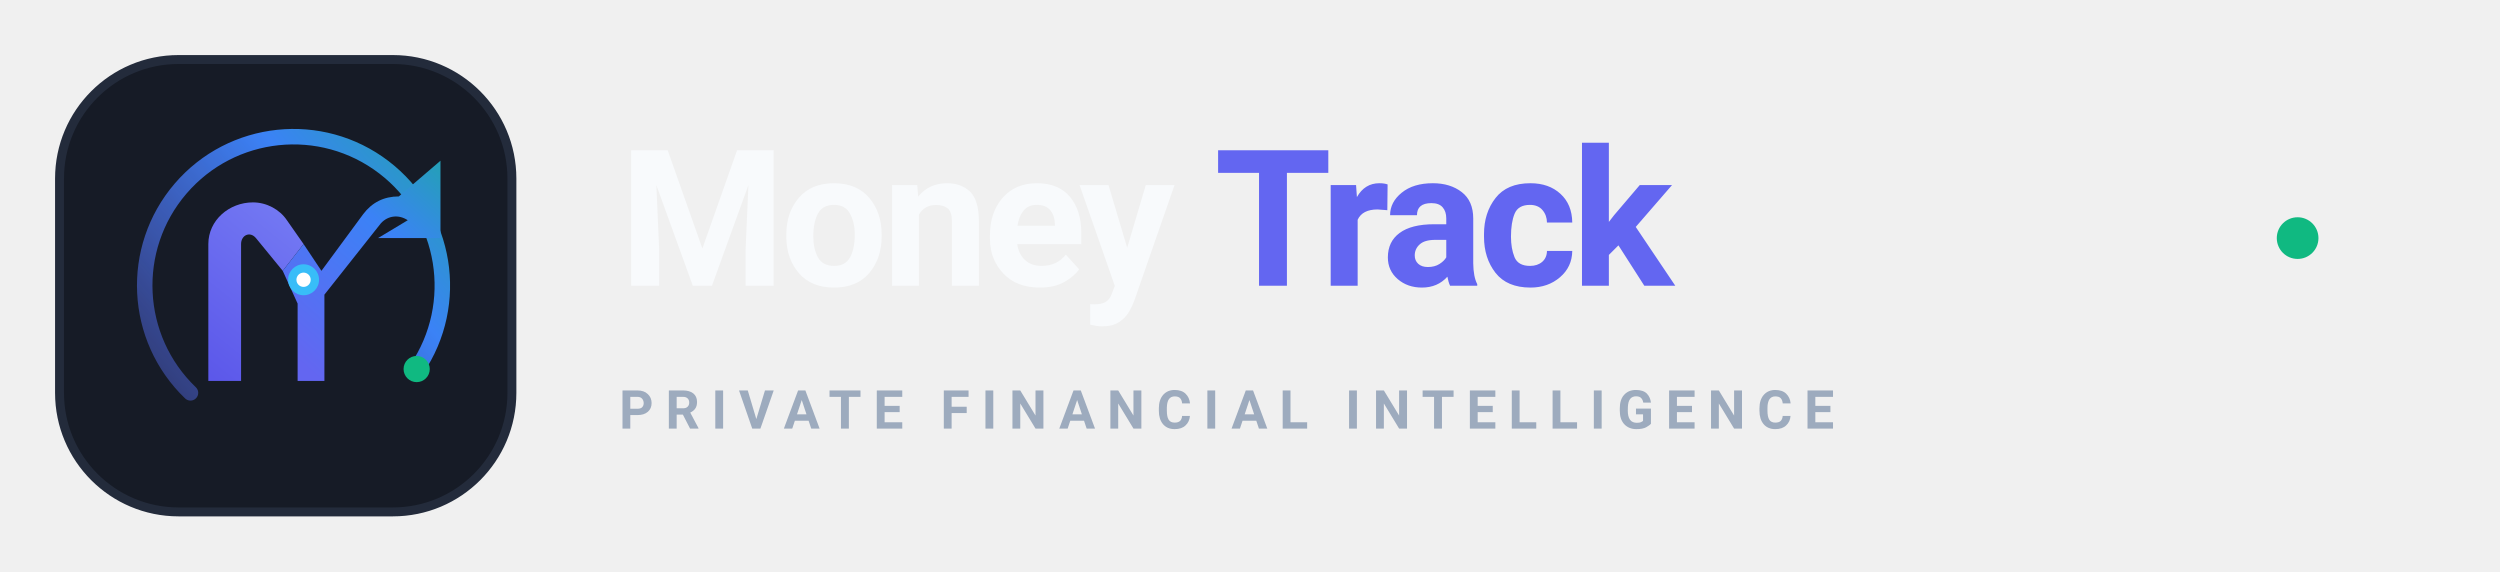
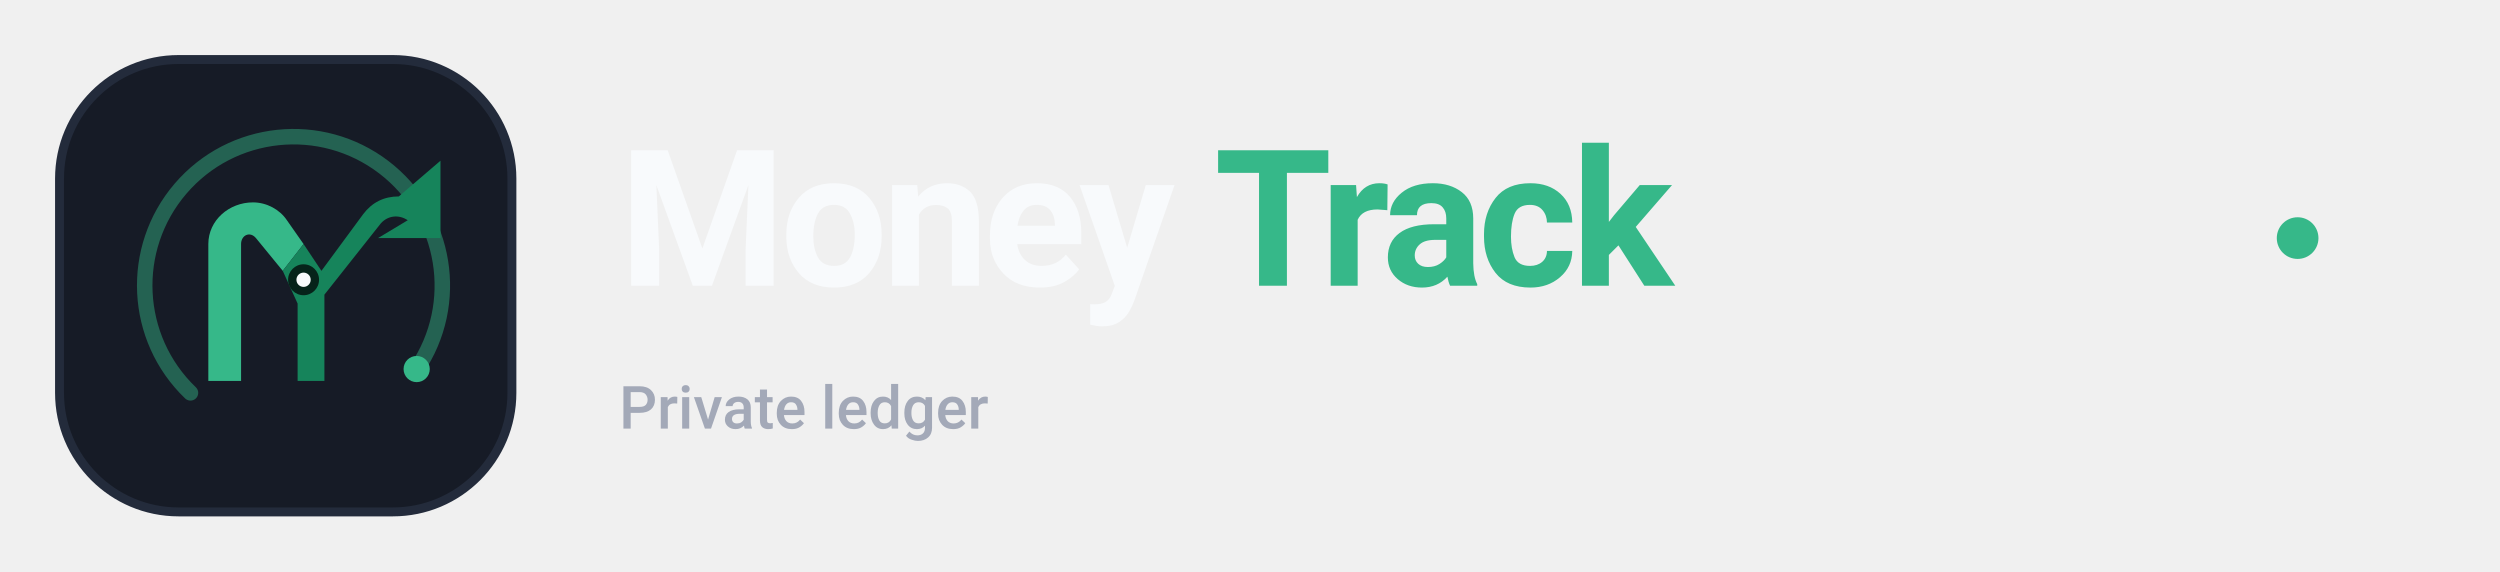
<svg xmlns="http://www.w3.org/2000/svg" viewBox="0 0 420 96" width="420" height="96" fill="none" aria-label="MoneyTrack Logo Dark">
-   <defs>
-     <linearGradient id="logoLeftGradDark" x1="20" y1="70" x2="60" y2="20" gradientUnits="userSpaceOnUse">
-       <stop offset="0%" stop-color="#4F46E5" />
-       <stop offset="100%" stop-color="#818CF8" />
-     </linearGradient>
-     <linearGradient id="logoRightGradDark" x1="45" y1="55" x2="80" y2="15" gradientUnits="userSpaceOnUse">
-       <stop offset="0%" stop-color="#6366F1" />
-       <stop offset="50%" stop-color="#3B82F6" />
-       <stop offset="100%" stop-color="#10B981" />
-     </linearGradient>
-     <linearGradient id="logoOrbitDark" x1="15" y1="75" x2="85" y2="15" gradientUnits="userSpaceOnUse">
-       <stop offset="0%" stop-color="#6366F1" stop-opacity="0.2" />
-       <stop offset="60%" stop-color="#3B82F6" />
-       <stop offset="100%" stop-color="#10B981" />
-     </linearGradient>
-     <linearGradient id="logoTrackTextGrad" x1="210" y1="35" x2="330" y2="35" gradientUnits="userSpaceOnUse">
-       <stop offset="0%" stop-color="#6366F1" />
-       <stop offset="100%" stop-color="#818CF8" />
-     </linearGradient>
-   </defs>
  <g transform="translate(10, 10)">
    <rect width="76" height="76" rx="20" fill="#161B26" stroke="#232B3B" stroke-width="1.5" />
-     <path d="M 22 56 A 25 25 0 1 1 60 52" stroke="url(#logoOrbitDark)" stroke-width="2.6" stroke-linecap="round" />
-     <circle cx="60" cy="52" r="2.2" fill="#10B981" />
-     <path d="M 25 54 V 31 C 25 27 28.5 24 32.5 24 C 34.8 24 37 25.2 38.2 27 L 41 31 L 37.5 35.5 L 33 30 C 32 28.8 30.5 29.5 30.5 31 V 54 Z" fill="url(#logoLeftGradDark)" />
-     <path d="M 37.5 35.5 L 41 31 L 44 35.5 L 51 26 C 52.5 24 54.5 23 57 23 L 64 17 V 30 L 53.5 30 L 58.5 27 C 57 26 55.2 26.2 54 27.5 L 44.5 39.5 V 54 H 40 V 41 Z" fill="url(#logoRightGradDark)" />
-     <circle cx="41" cy="37" r="2.6" fill="#38BDF8" />
-     <circle cx="41" cy="37" r="1.2" fill="#FFFFFF" />
+     <path d="M 22 56 A 25 25 0 1 1 60 52" stroke="#36B889" stroke-opacity="0.45" stroke-width="2.6" stroke-linecap="round" />
+     <circle cx="60" cy="52" r="2.2" fill="#36B889" />
+     <path d="M 25 54 V 31 C 25 27 28.5 24 32.5 24 C 34.8 24 37 25.2 38.2 27 L 41 31 L 37.5 35.5 L 33 30 C 32 28.8 30.5 29.5 30.5 31 V 54 Z" fill="#36B889" />
+     <path d="M 37.5 35.5 L 41 31 L 44 35.5 L 51 26 C 52.5 24 54.5 23 57 23 L 64 17 V 30 L 53.5 30 L 58.5 27 C 57 26 55.2 26.2 54 27.5 L 44.5 39.5 V 54 H 40 V 41 Z" fill="#16845B" />
+     <circle cx="41" cy="37" r="2.6" fill="#06231A" />
+     <circle cx="41" cy="37" r="1.2" fill="#F8FAFC" />
  </g>
  <g transform="translate(104, 48)">
    <text font-family="'Plus Jakarta Sans', -apple-system, BlinkMacSystemFont, 'Segoe UI', Roboto, sans-serif" font-weight="700" font-size="32" letter-spacing="-0.03em" fill="#F8FAFC">Money</text>
-     <text x="100" font-family="'Plus Jakarta Sans', -apple-system, BlinkMacSystemFont, 'Segoe UI', Roboto, sans-serif" font-weight="700" font-size="32" letter-spacing="-0.03em" fill="url(#logoTrackTextGrad)">Track</text>
-     <text y="24" font-family="'Plus Jakarta Sans', -apple-system, BlinkMacSystemFont, 'Segoe UI', Roboto, sans-serif" font-weight="600" font-size="9" letter-spacing="0.22em" fill="#94A3B8" opacity="0.9">PRIVATE FINANCIAL INTELLIGENCE</text>
-     <circle cx="282" cy="-8" r="3.5" fill="#10B981" />
+     <text x="100" font-family="'Plus Jakarta Sans', -apple-system, BlinkMacSystemFont, 'Segoe UI', Roboto, sans-serif" font-weight="700" font-size="32" letter-spacing="-0.03em" fill="#36B889">Track</text>
+     <text y="24" font-family="'Plus Jakarta Sans', -apple-system, BlinkMacSystemFont, 'Segoe UI', Roboto, sans-serif" font-weight="500" font-size="10" letter-spacing="0" fill="#A3A9B8">Private ledger</text>
+     <circle cx="282" cy="-8" r="3.5" fill="#36B889" />
  </g>
</svg>
